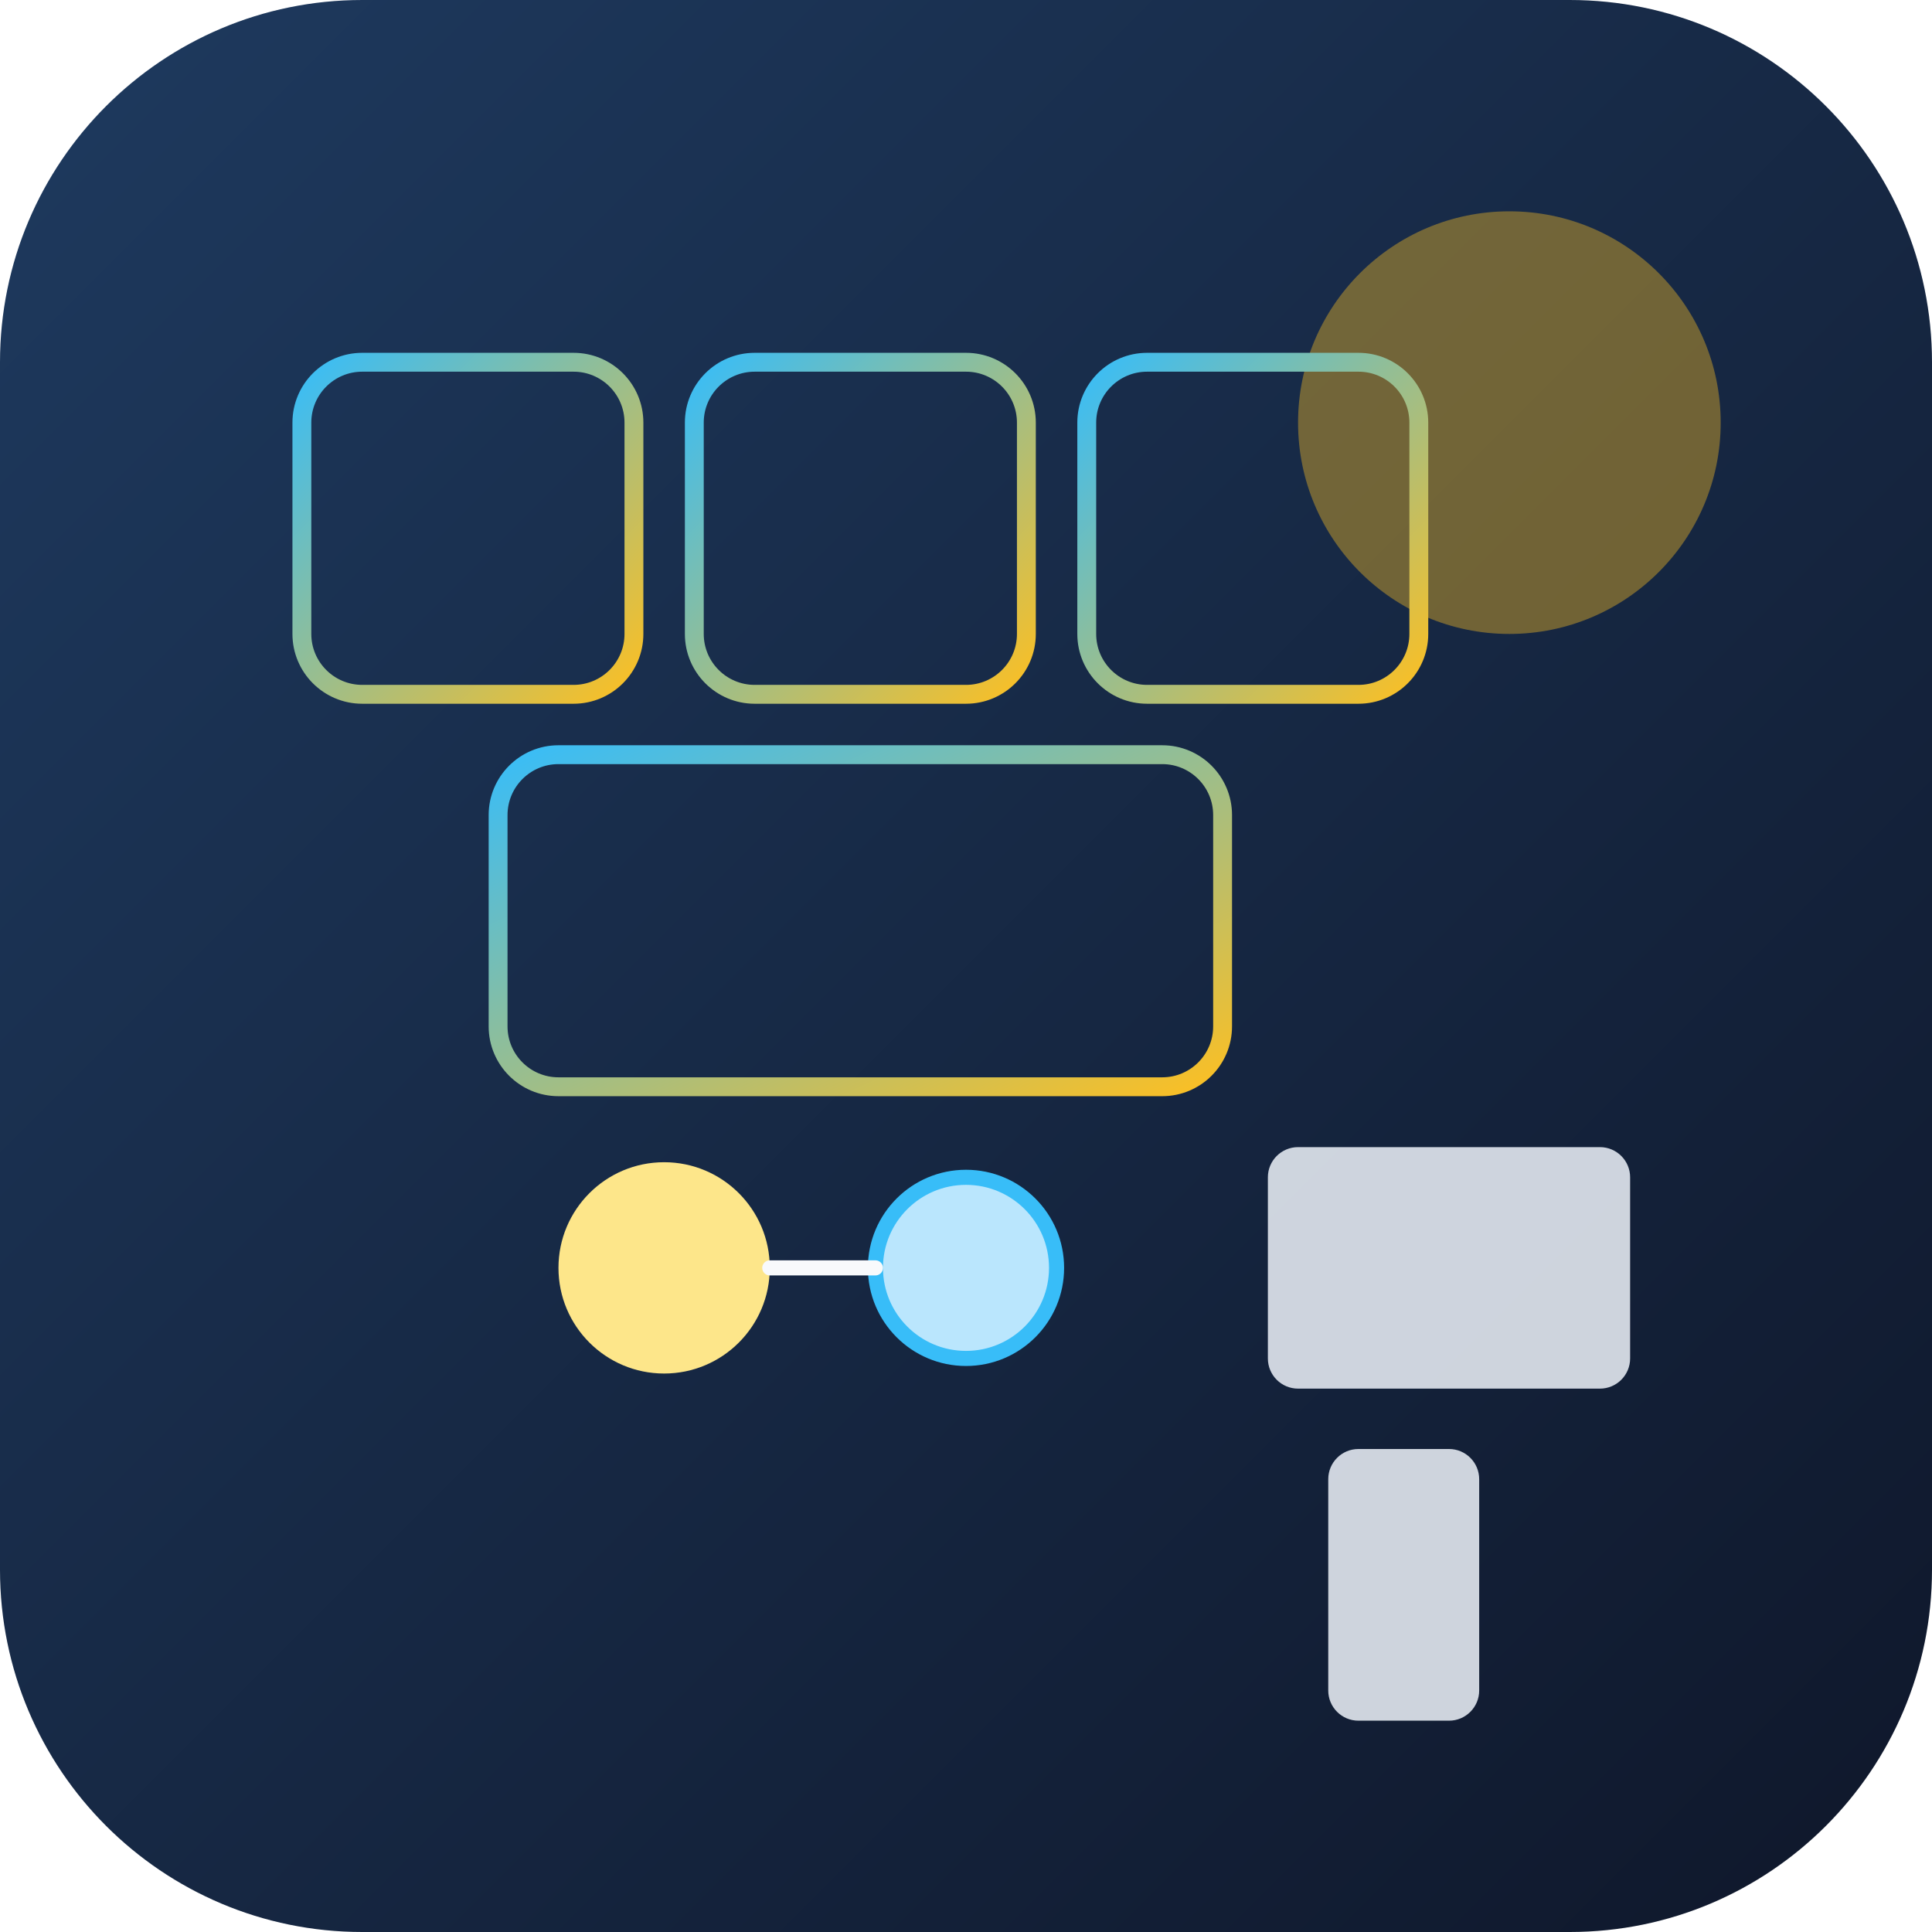
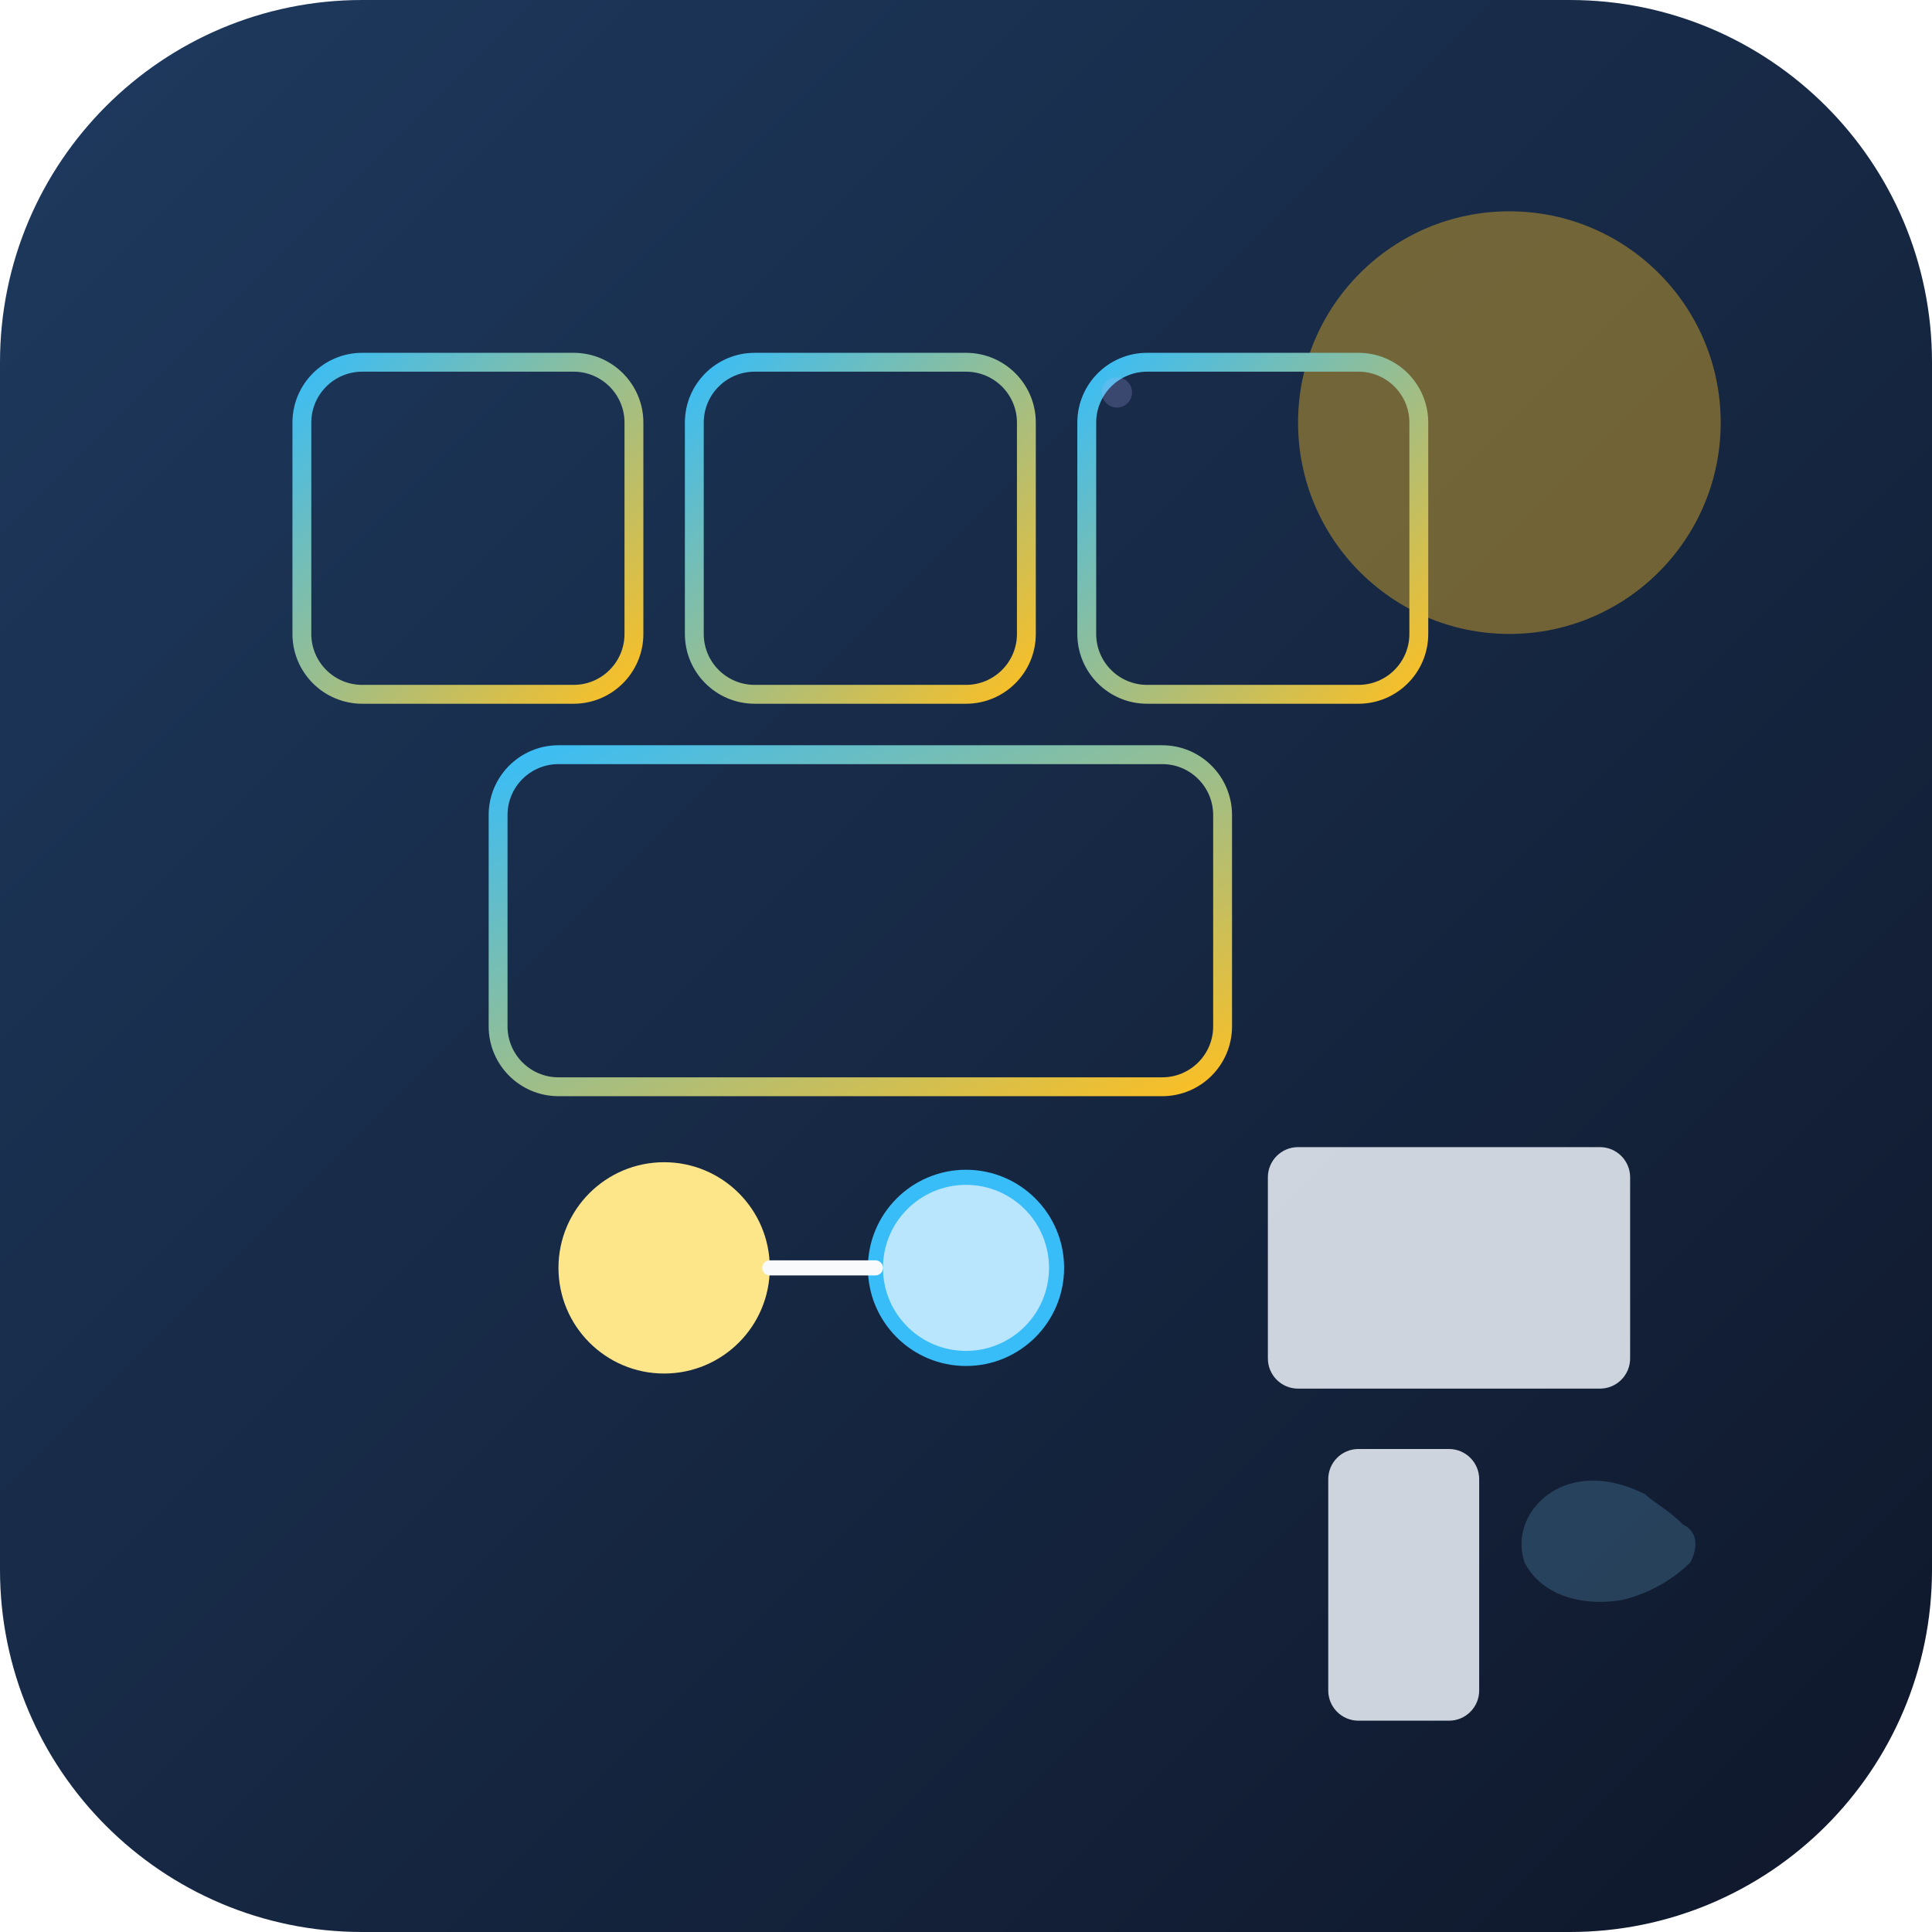
<svg xmlns="http://www.w3.org/2000/svg" viewBox="0 0 256 256" role="img" aria-label="Universal automation icon">
  <defs>
    <linearGradient id="bg" x1="0" y1="0" x2="1" y2="1">
      <stop offset="0%" stop-color="#1e3a5f" />
      <stop offset="100%" stop-color="#0f172a" />
    </linearGradient>
    <linearGradient id="warm" x1="0" y1="0" x2="1" y2="1">
      <stop offset="0%" stop-color="#38bdf8" />
      <stop offset="100%" stop-color="#fbbf24" />
    </linearGradient>
  </defs>
  <rect width="256" height="256" rx="48" fill="url(#bg)" />
  <circle cx="200" cy="56" r="28" fill="#fbbf24" opacity="0.4" />
  <g fill="none" stroke="url(#warm)" stroke-width="2.5">
    <rect x="40" y="48" width="44" height="44" rx="8" />
    <rect x="92" y="48" width="44" height="44" rx="8" />
    <rect x="144" y="48" width="44" height="44" rx="8" />
    <rect x="66" y="100" width="96" height="44" rx="8" />
  </g>
  <g>
    <circle cx="88" cy="168" r="14" fill="#fde68a" />
    <circle cx="128" cy="168" r="12" fill="#bae6fd" stroke="#38bdf8" stroke-width="2" />
    <path d="M102 168h14" stroke="#f8fafc" stroke-width="2" stroke-linecap="round" />
  </g>
  <g fill="#e2e8f0" opacity="0.9">
    <rect x="168" y="152" width="48" height="32" rx="4" />
    <rect x="176" y="192" width="20" height="36" rx="4" />
  </g>
+   <g opacity="0.2" aria-hidden="true">
+     <path fill="#7dd3fc" d="M218 198c-6-3-11-2-14 1-2 2-3 5-2 8 2 4 7 6 13 5 4-1 7-3 9-5 1-2 1-4-1-5-2-2-4-3-5-4z" />
+     <circle cx="148" cy="52" r="2" fill="#c4b5fd" />
+   </g>
</svg>
